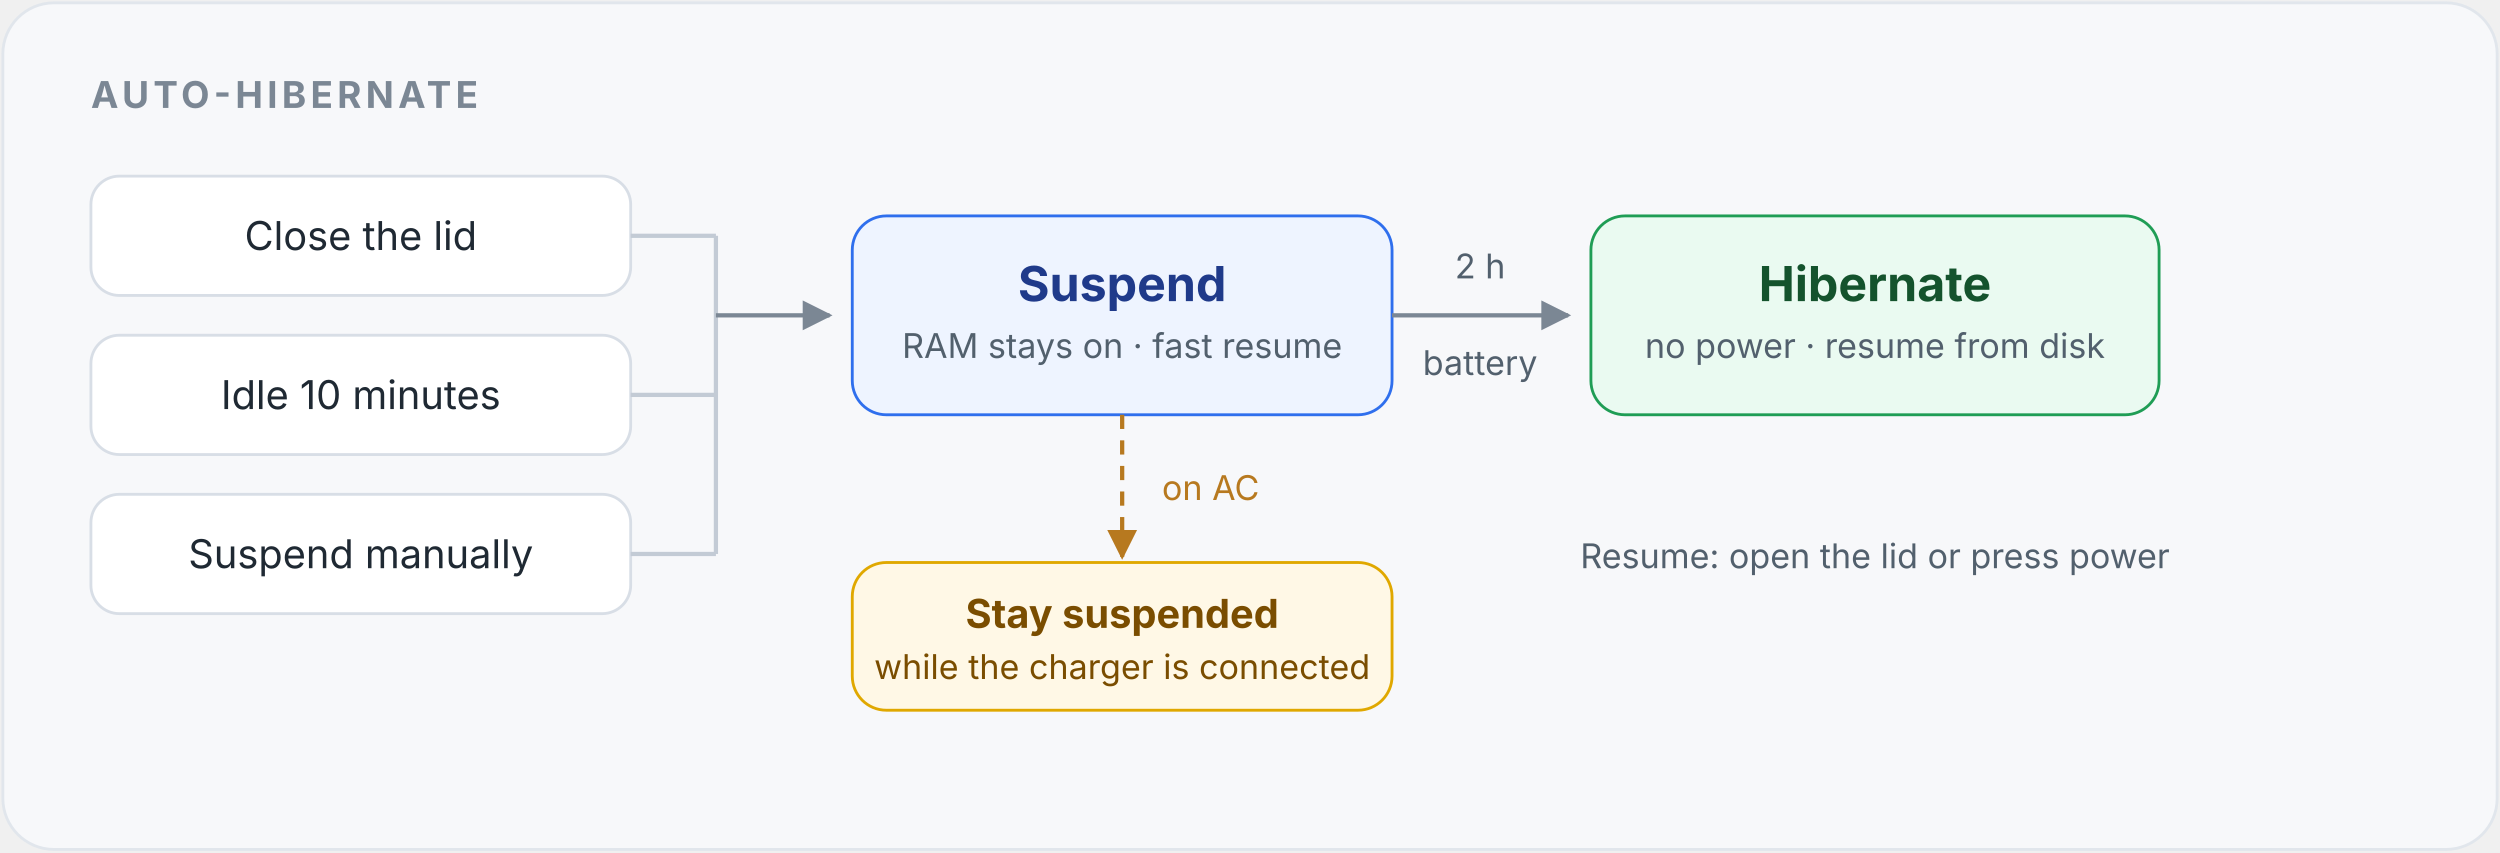
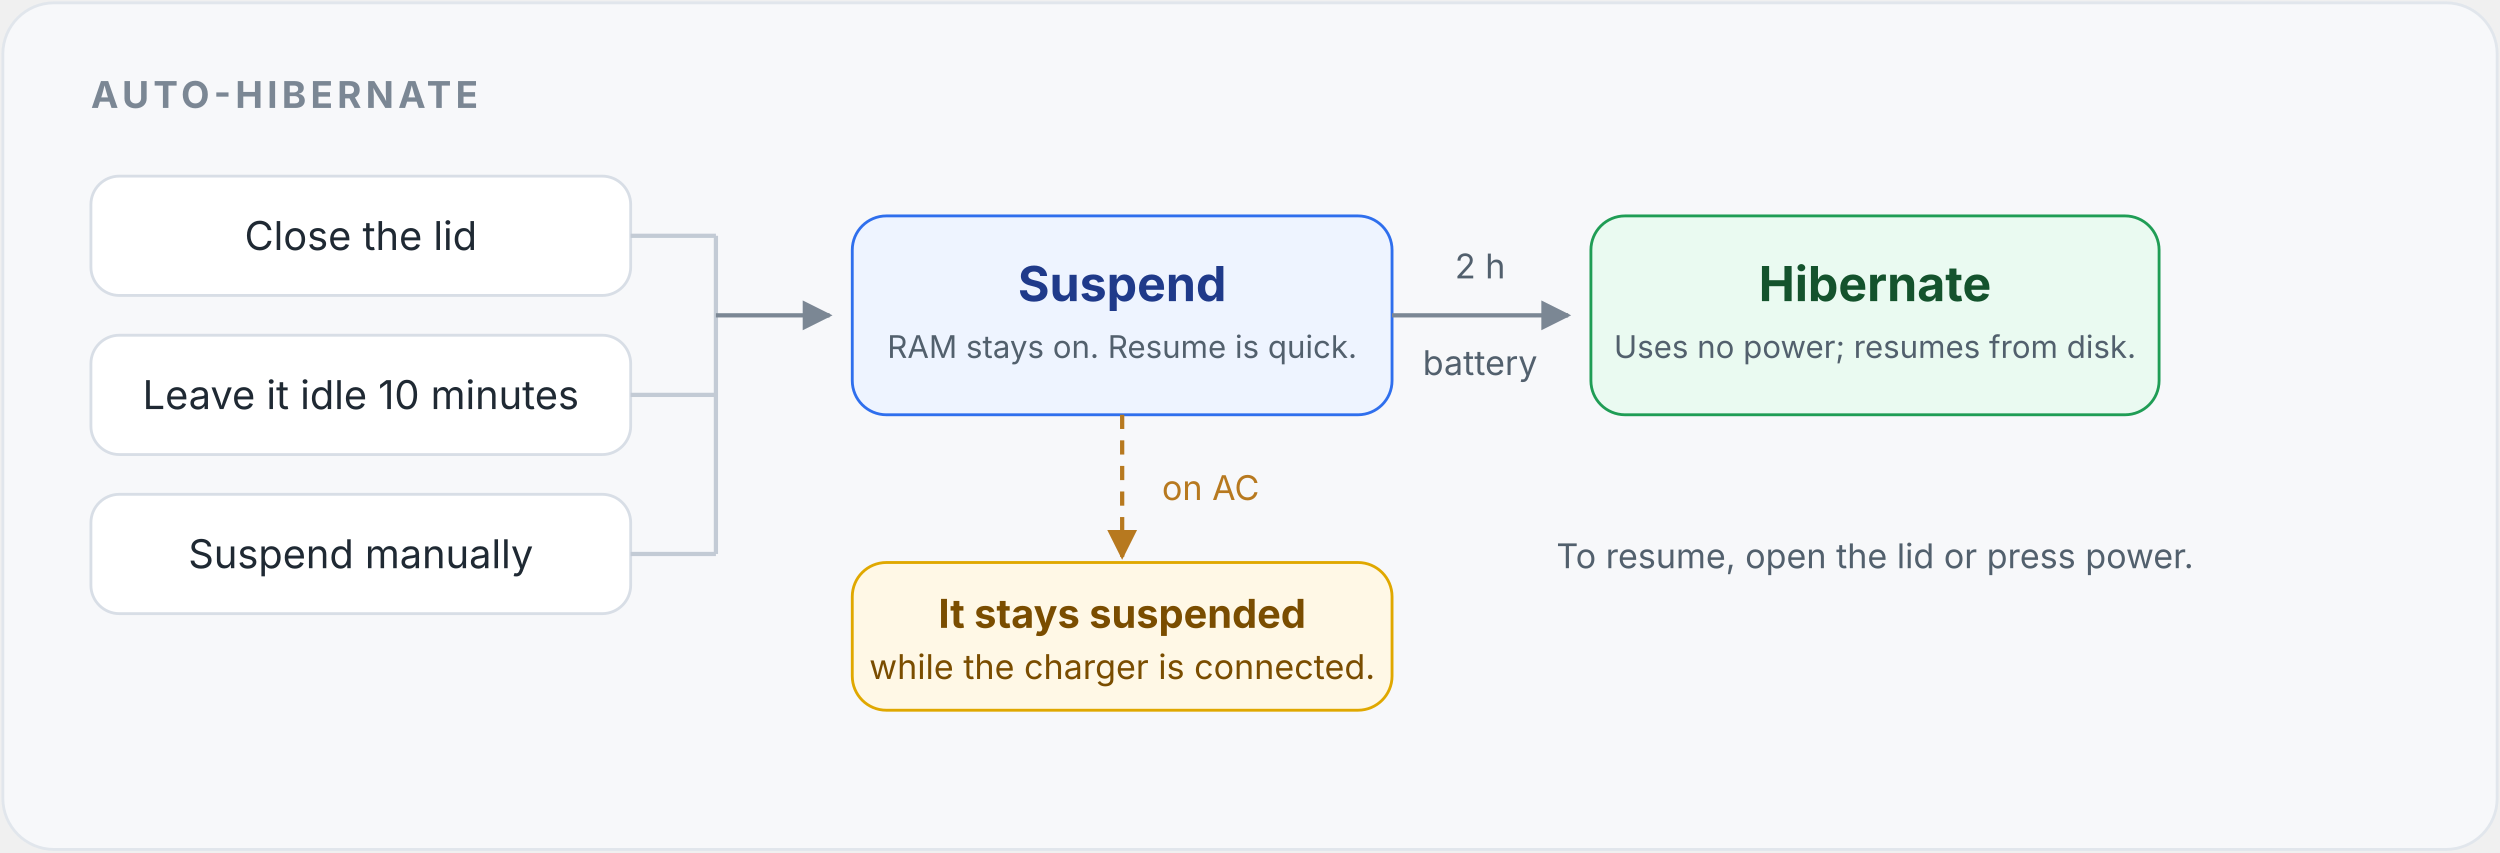
<svg xmlns="http://www.w3.org/2000/svg" width="880" height="300" viewBox="0 0 880 300" role="img" aria-labelledby="title desc">
  <defs>
    <marker id="arrow" viewBox="0 0 10 10" refX="9" refY="5" markerWidth="7" markerHeight="7" orient="auto-start-reverse">
      <path d="M0,0 L10,5 L0,10 z" fill="#7b8794" />
    </marker>
    <marker id="arrow-ac" viewBox="0 0 10 10" refX="9" refY="5" markerWidth="7" markerHeight="7" orient="auto-start-reverse">
      <path d="M0,0 L10,5 L0,10 z" fill="#b7791f" />
    </marker>
  </defs>
  <rect x="1" y="1" width="878" height="298" rx="18" fill="#f7f8fa" stroke="#e1e6ec" />
  <text x="32" y="38" font-family="system-ui, -apple-system, 'Segoe UI', sans-serif" font-size="13" font-weight="700" fill="#7b8794" letter-spacing="1.5">AUTO-HIBERNATE</text>
  <g font-family="system-ui, -apple-system, 'Segoe UI', sans-serif" font-size="14" fill="#1f2933">
    <rect x="32" y="62" width="190" height="42" rx="10" fill="#ffffff" stroke="#d8dee6" />
    <text x="127" y="88" text-anchor="middle">Close the lid</text>
    <rect x="32" y="118" width="190" height="42" rx="10" fill="#ffffff" stroke="#d8dee6" />
-     <text x="127" y="144" text-anchor="middle">Idle 10 minutes</text>
+     <text x="127" y="144" text-anchor="middle">Leave it idle 10 minutes</text>
    <rect x="32" y="174" width="190" height="42" rx="10" fill="#ffffff" stroke="#d8dee6" />
    <text x="127" y="200" text-anchor="middle">Suspend manually</text>
  </g>
  <path d="M222 83 H252" fill="none" stroke="#c3cbd5" stroke-width="1.5" />
  <path d="M222 139 H252" fill="none" stroke="#c3cbd5" stroke-width="1.5" />
  <path d="M222 195 H252" fill="none" stroke="#c3cbd5" stroke-width="1.5" />
  <path d="M252 83 V195" fill="none" stroke="#c3cbd5" stroke-width="1.5" />
  <line x1="252" y1="111" x2="292" y2="111" stroke="#7b8794" stroke-width="1.5" marker-end="url(#arrow)" />
  <g font-family="system-ui, -apple-system, 'Segoe UI', sans-serif">
    <rect x="300" y="76" width="190" height="70" rx="12" fill="#eef4ff" stroke="#2f6fed" />
    <text x="395" y="106" text-anchor="middle" font-size="17" font-weight="700" fill="#1f3a8a">Suspend</text>
-     <text x="395" y="126" text-anchor="middle" font-size="12" fill="#52606d">RAM stays on · fast resume</text>
+     <text x="395" y="126" text-anchor="middle" font-size="11" fill="#52606d">RAM stays on. Resume is quick.</text>
  </g>
  <line x1="490" y1="111" x2="552" y2="111" stroke="#7b8794" stroke-width="1.5" marker-end="url(#arrow)" />
  <text x="521" y="98" text-anchor="middle" font-family="system-ui, -apple-system, 'Segoe UI', sans-serif" font-size="12" fill="#52606d">2 h</text>
  <text x="521" y="132" text-anchor="middle" font-family="system-ui, -apple-system, 'Segoe UI', sans-serif" font-size="12" fill="#52606d">battery</text>
  <g font-family="system-ui, -apple-system, 'Segoe UI', sans-serif">
    <rect x="560" y="76" width="200" height="70" rx="12" fill="#eafaf1" stroke="#1f9d55" />
    <text x="660" y="106" text-anchor="middle" font-size="17" font-weight="700" fill="#14532d">Hibernate</text>
-     <text x="660" y="126" text-anchor="middle" font-size="12" fill="#52606d">no power · resume from disk</text>
+     <text x="660" y="126" text-anchor="middle" font-size="11" fill="#52606d">Uses no power; resumes from disk.</text>
  </g>
  <line x1="395" y1="146" x2="395" y2="196" stroke="#b7791f" stroke-width="1.5" stroke-dasharray="5 4" marker-end="url(#arrow-ac)" />
  <text x="409" y="176" font-family="system-ui, -apple-system, 'Segoe UI', sans-serif" font-size="12" fill="#b7791f">on AC</text>
  <g font-family="system-ui, -apple-system, 'Segoe UI', sans-serif">
    <rect x="300" y="198" width="190" height="52" rx="12" fill="#fff8e6" stroke="#e0a800" />
-     <text x="395" y="221" text-anchor="middle" font-size="14" font-weight="700" fill="#7a4d00">Stay suspended</text>
-     <text x="395" y="239" text-anchor="middle" font-size="12" fill="#7a4d00">while the charger is connected</text>
+     <text x="395" y="221" text-anchor="middle" font-size="14" font-weight="700" fill="#7a4d00">It stays suspended</text>
+     <text x="395" y="239" text-anchor="middle" font-size="12" fill="#7a4d00">while the charger is connected.</text>
  </g>
-   <text x="660" y="200" text-anchor="middle" font-family="system-ui, -apple-system, 'Segoe UI', sans-serif" font-size="12" fill="#52606d">Resume: open the lid or press power</text>
+   <text x="660" y="200" text-anchor="middle" font-family="system-ui, -apple-system, 'Segoe UI', sans-serif" font-size="12" fill="#52606d">To resume, open the lid or press power.</text>
</svg>
